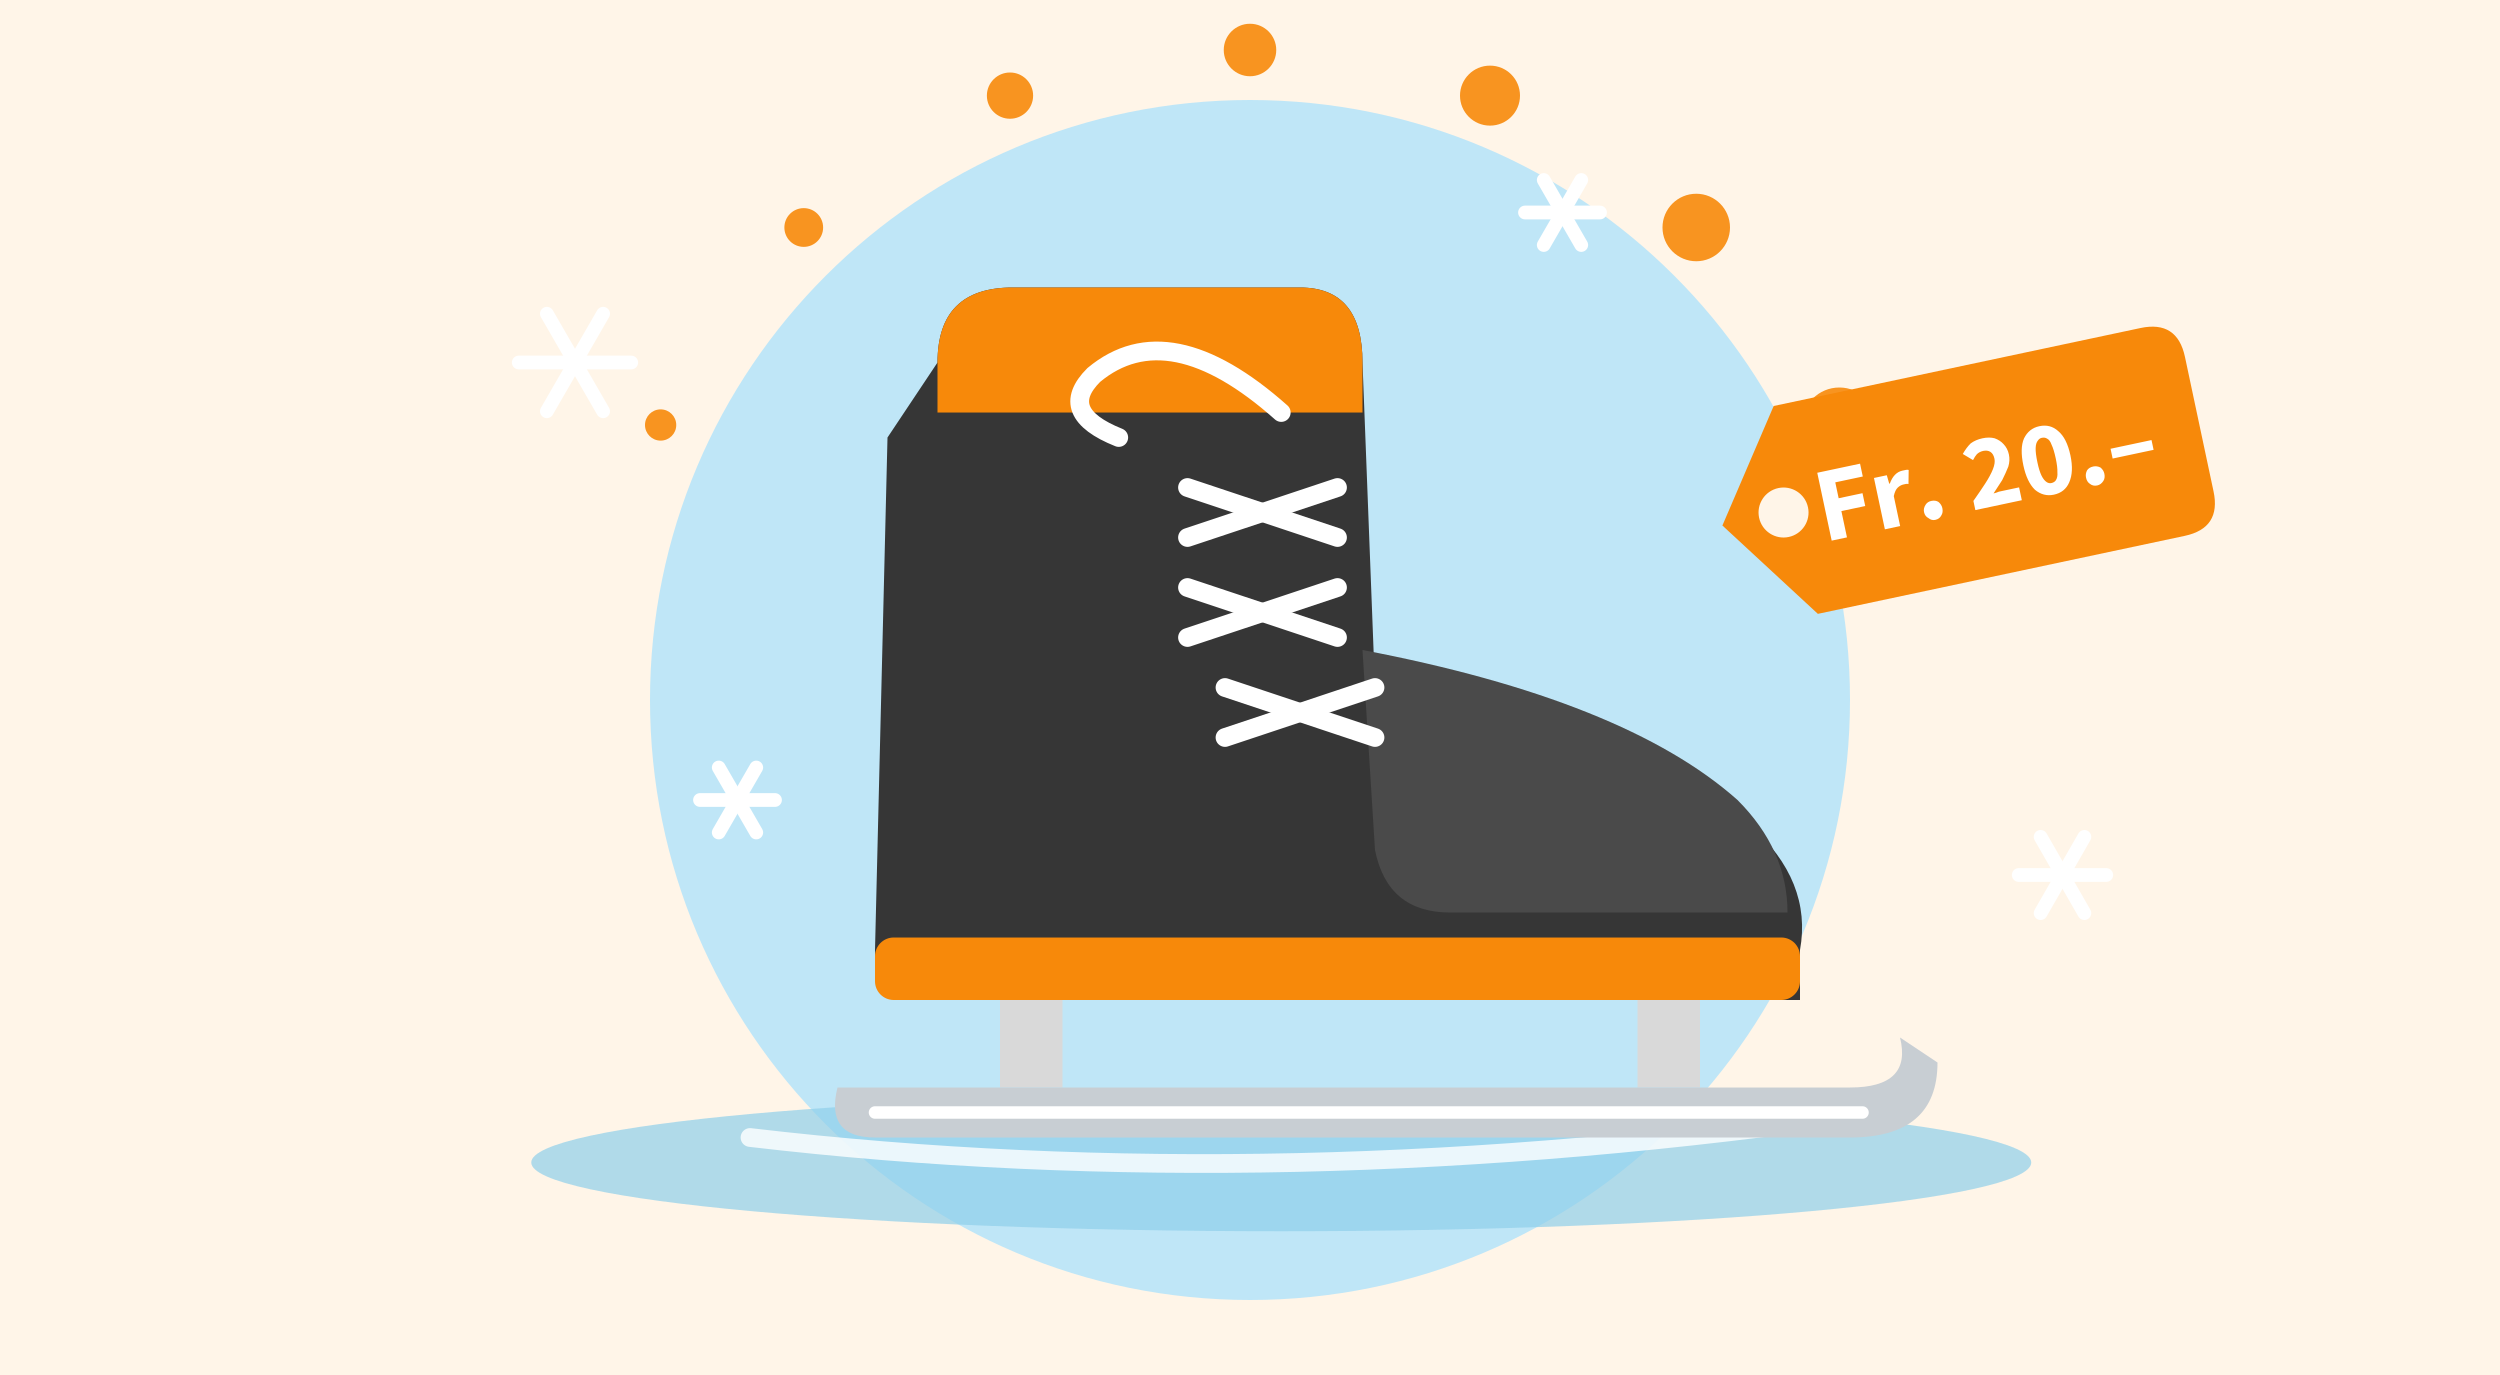
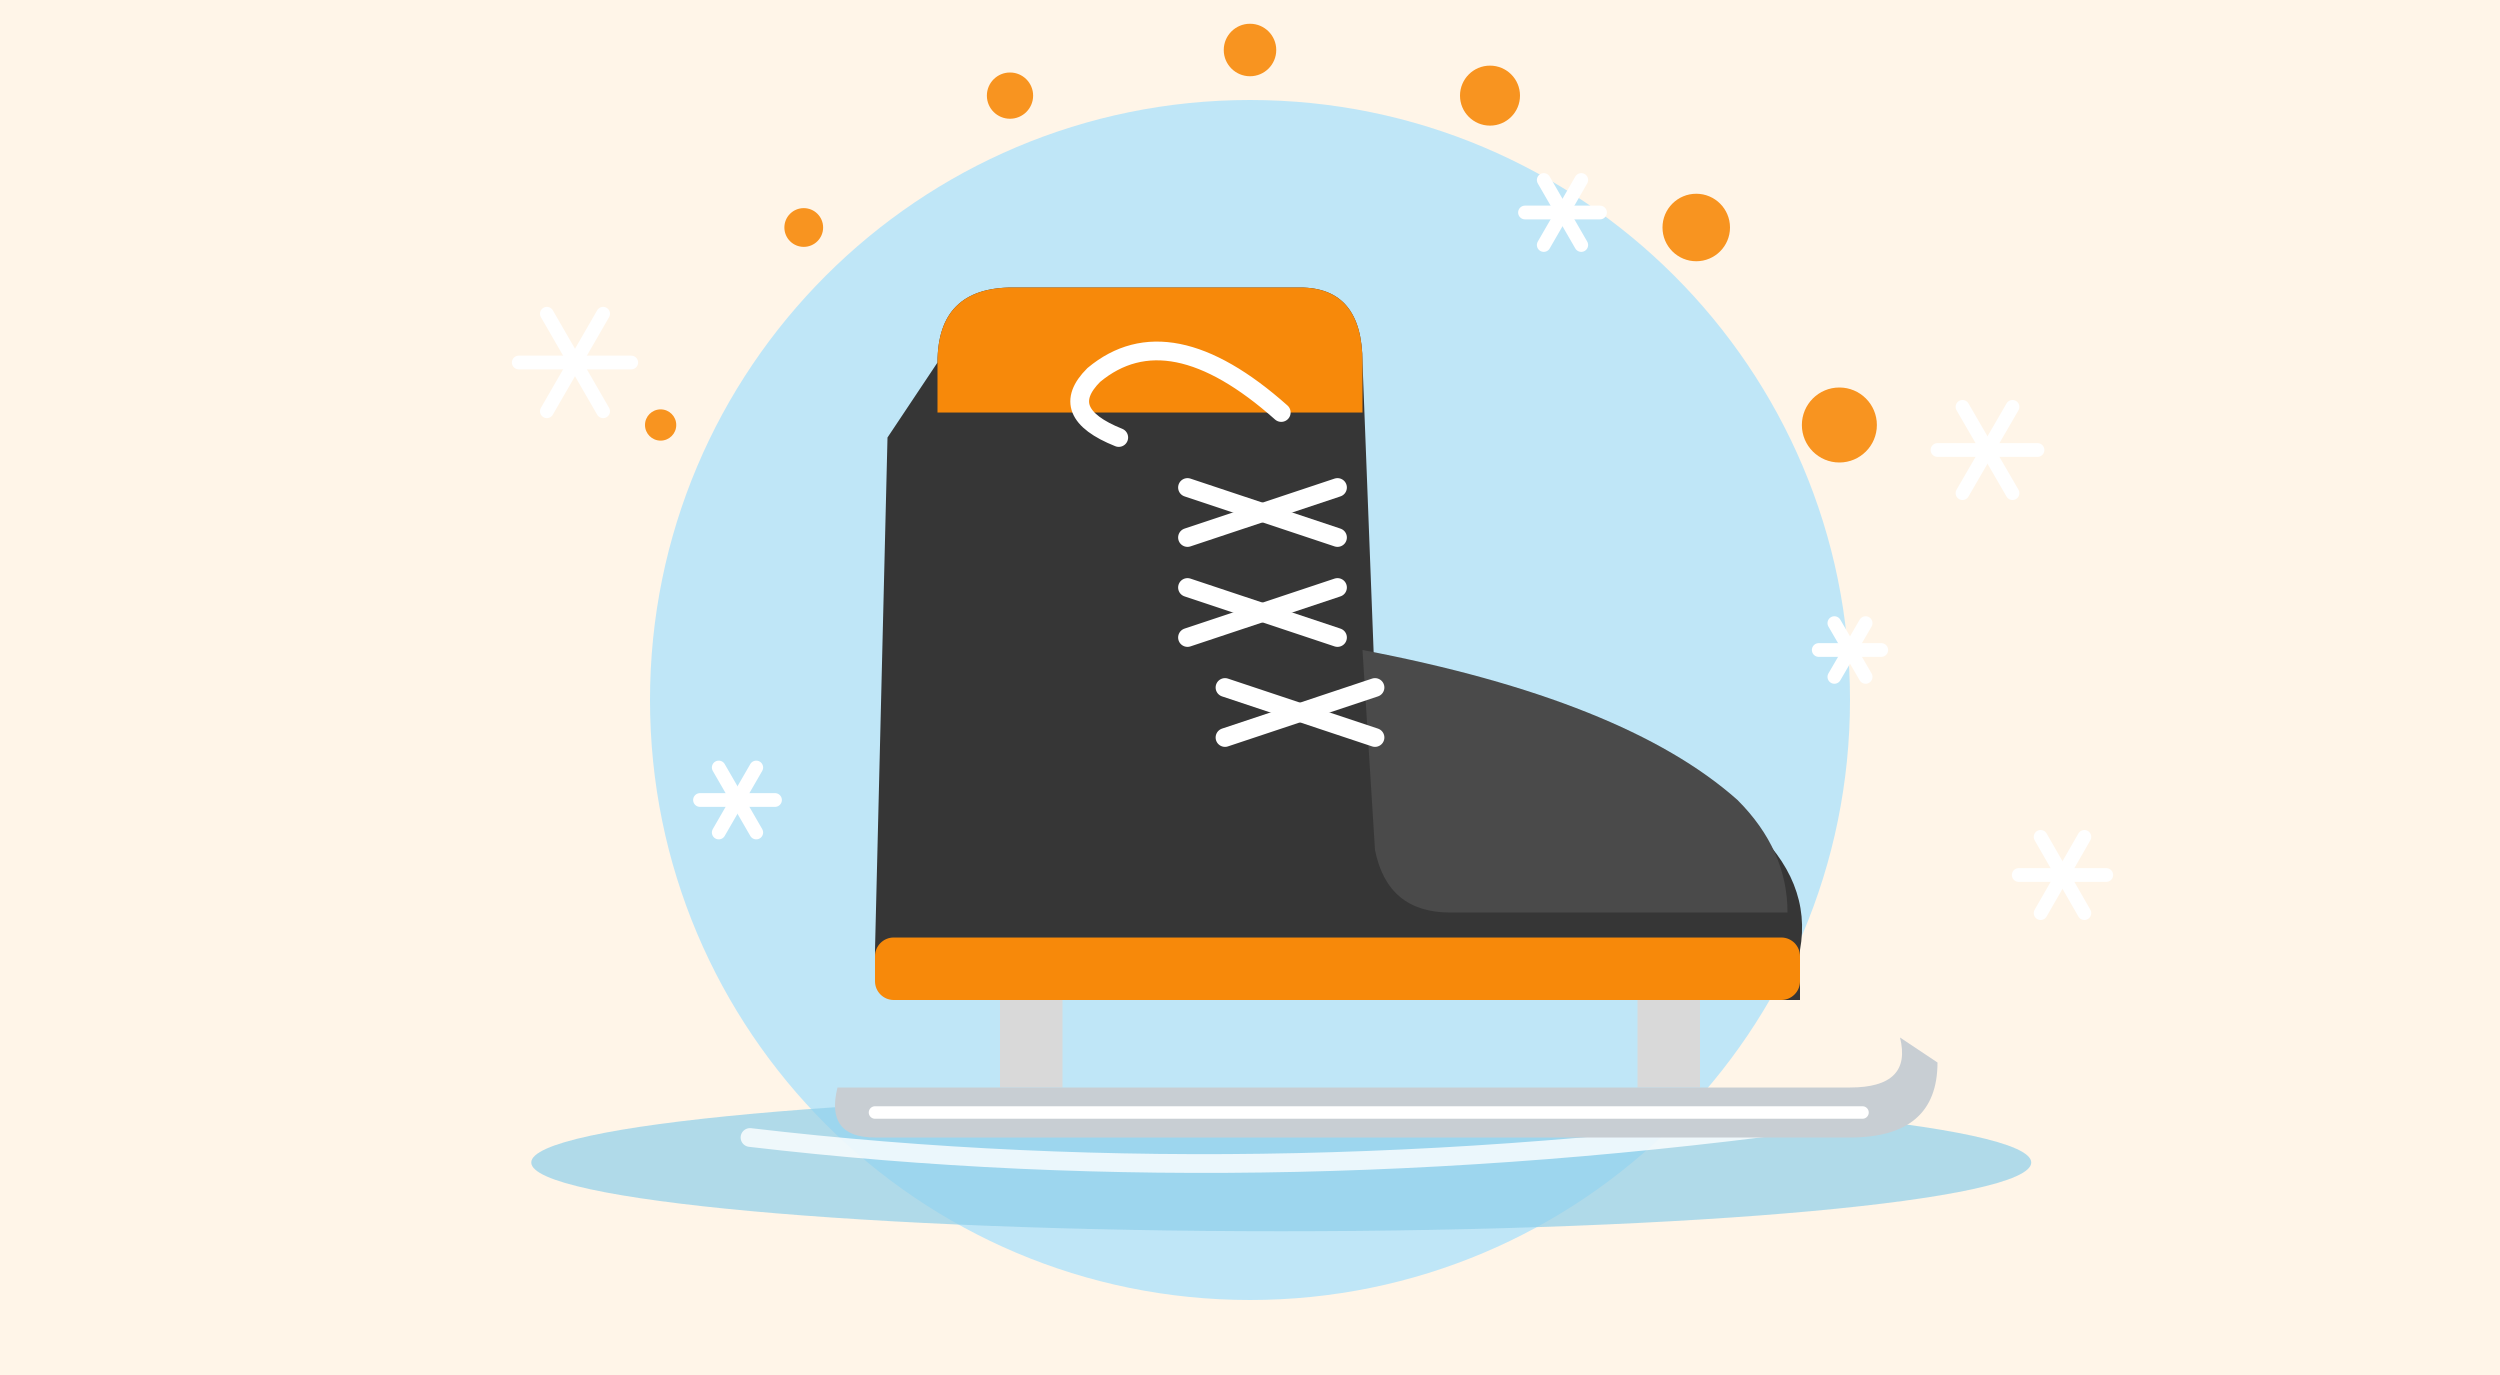
- <svg xmlns="http://www.w3.org/2000/svg" viewBox="0 0 400 220" role="img" aria-label="Schlittschuh mit Preisschild">
+ <svg xmlns="http://www.w3.org/2000/svg" viewBox="0 0 400 220" role="img" aria-label="Schlittschuh auf dem Eis">
  <rect width="400" height="220" fill="#FFF5E8" />
  <circle cx="200" cy="112" r="96" fill="#BFE6F7" />
  <circle cx="105.7" cy="68.0" r="2.5" fill="#F7890A" opacity="0.9" />
  <circle cx="128.6" cy="36.4" r="3.1" fill="#F7890A" opacity="0.9" />
  <circle cx="161.6" cy="15.3" r="3.7" fill="#F7890A" opacity="0.9" />
  <circle cx="200.0" cy="8.0" r="4.2" fill="#F7890A" opacity="0.9" />
  <circle cx="238.4" cy="15.3" r="4.8" fill="#F7890A" opacity="0.9" />
  <circle cx="271.4" cy="36.4" r="5.4" fill="#F7890A" opacity="0.9" />
  <circle cx="294.3" cy="68.0" r="6.0" fill="#F7890A" opacity="0.9" />
  <ellipse cx="205" cy="186" rx="120" ry="11" fill="#8FCFEA" opacity="0.7" />
  <path d="M120 182 Q205 192 300 178" stroke="#FFFFFF" stroke-width="3" fill="none" stroke-linecap="round" opacity="0.8" />
  <path d="M150 58 Q150 46 162 46 L208 46 Q218 46 218 58 L220 110 Q262 116 280 132 Q290 141 288 152 L288 160 L146 160 Q140 160 140 152 L142 70 Z" fill="#363636" />
  <path d="M218 104 Q260 112 278 128 Q286 136 286 146 L232 146 Q222 146 220 136 Z" fill="#4A4A4A" />
  <path d="M150 58 Q150 46 162 46 L208 46 Q218 46 218 58 L218 66 L150 66 Z" fill="#F7890A" />
  <rect x="140" y="150" width="148" height="10" rx="3" fill="#F7890A" />
  <g stroke="#FFFFFF" stroke-width="3" stroke-linecap="round">
    <line x1="190" y1="78" x2="214" y2="86" />
    <line x1="190" y1="86" x2="214" y2="78" />
    <line x1="190" y1="94" x2="214" y2="102" />
    <line x1="190" y1="102" x2="214" y2="94" />
    <line x1="196" y1="110" x2="220" y2="118" />
    <line x1="196" y1="118" x2="220" y2="110" />
  </g>
  <path d="M205 66 q-18 -16 -30 -6 q-6 6 4 10" stroke="#FFFFFF" stroke-width="3" fill="none" stroke-linecap="round" />
  <rect x="160" y="160" width="10" height="14" fill="#D9D9D9" />
  <rect x="262" y="160" width="10" height="14" fill="#D9D9D9" />
  <path d="M134 174 L296 174 Q306 174 304 166 L310 170 Q310 182 296 182 L140 182 Q132 182 134 174 Z" fill="#C8CED3" />
  <path d="M140 178 L298 178" stroke="#FFFFFF" stroke-width="2" stroke-linecap="round" />
-   <g transform="rotate(-12 318 72)">
-     <path d="M286 58 L346 58 Q352 58 352 64 L352 86 Q352 92 346 92 L286 92 L274 75 Z" fill="#F7890A" />
-     <circle cx="284" cy="75" r="4" fill="#FFF5E8" />
-     <path fill="#FFFFFF" d="M290.6 81.0V69.9H297.6V72.0H293.1V74.6H297.0V76.7H293.1V81.0ZM299.3 81.0V72.6H301.4L301.5 74.0H301.6Q302.1 73.2 302.7 72.8Q303.3 72.4 304.0 72.4Q304.4 72.4 304.6 72.4Q304.8 72.4 305.0 72.5L304.5 74.7Q304.3 74.6 304.1 74.6Q303.9 74.6 303.7 74.6Q303.2 74.6 302.7 74.9Q302.2 75.2 301.8 76.1V81.0ZM307.5 81.2Q306.9 81.2 306.5 80.7Q306.0 80.3 306.0 79.6Q306.0 79.0 306.5 78.5Q306.9 78.1 307.5 78.1Q308.2 78.1 308.6 78.5Q309.0 79.0 309.0 79.6Q309.0 80.3 308.6 80.7Q308.2 81.2 307.5 81.2ZM314.1 81.0V79.5Q315.5 78.2 316.5 77.2Q317.6 76.1 318.2 75.2Q318.8 74.3 318.8 73.6Q318.8 72.8 318.4 72.4Q318.0 72.0 317.3 72.0Q316.7 72.0 316.2 72.3Q315.8 72.6 315.4 73.1L314.0 71.8Q314.8 70.9 315.6 70.4Q316.5 70.0 317.6 70.0Q318.7 70.0 319.5 70.4Q320.3 70.9 320.7 71.6Q321.2 72.4 321.2 73.4Q321.2 74.4 320.7 75.3Q320.1 76.2 319.3 77.2Q318.4 78.1 317.5 79.0Q317.9 79.0 318.4 78.9Q318.9 78.9 319.3 78.9H321.7V81.0ZM326.9 81.2Q325.2 81.2 324.1 79.8Q323.1 78.3 323.1 75.6Q323.1 72.8 324.1 71.4Q325.2 70.0 326.9 70.0Q328.7 70.0 329.7 71.4Q330.8 72.8 330.8 75.6Q330.8 78.3 329.7 79.8Q328.7 81.2 326.9 81.2ZM326.9 79.3Q327.4 79.3 327.7 79.0Q328.1 78.6 328.2 77.8Q328.4 77.0 328.4 75.6Q328.4 74.1 328.2 73.3Q328.1 72.5 327.7 72.2Q327.4 71.9 326.9 71.9Q326.5 71.9 326.2 72.2Q325.8 72.5 325.6 73.3Q325.4 74.1 325.4 75.6Q325.4 77.0 325.6 77.8Q325.8 78.6 326.2 79.0Q326.5 79.3 326.9 79.3ZM334.0 81.2Q333.3 81.2 332.9 80.7Q332.5 80.3 332.5 79.6Q332.5 79.0 332.9 78.5Q333.3 78.1 334.0 78.1Q334.6 78.1 335.1 78.5Q335.5 79.0 335.5 79.6Q335.5 80.3 335.1 80.7Q334.6 81.2 334.0 81.2ZM337.3 77.5V75.9H344.0V77.5Z" />
-   </g>
  <g stroke="#FFFFFF" stroke-width="2.2" stroke-linecap="round">
    <line x1="83.0" y1="58.0" x2="101.0" y2="58.0" />
    <line x1="87.5" y1="50.2" x2="96.5" y2="65.8" />
    <line x1="96.5" y1="50.2" x2="87.5" y2="65.8" />
  </g>
  <g stroke="#FFFFFF" stroke-width="2.2" stroke-linecap="round">
    <line x1="323.0" y1="140.0" x2="337.0" y2="140.0" />
    <line x1="326.5" y1="133.9" x2="333.5" y2="146.1" />
    <line x1="333.5" y1="133.9" x2="326.5" y2="146.1" />
  </g>
  <g stroke="#FFFFFF" stroke-width="2.2" stroke-linecap="round">
    <line x1="112.0" y1="128.0" x2="124.0" y2="128.0" />
    <line x1="115.0" y1="122.8" x2="121.0" y2="133.2" />
    <line x1="121.0" y1="122.8" x2="115.0" y2="133.2" />
  </g>
  <g stroke="#FFFFFF" stroke-width="2.2" stroke-linecap="round">
    <line x1="244.0" y1="34.0" x2="256.0" y2="34.0" />
    <line x1="247.0" y1="28.8" x2="253.0" y2="39.2" />
    <line x1="253.0" y1="28.8" x2="247.0" y2="39.2" />
  </g>
+   <g stroke="#FFFFFF" stroke-width="2.2" stroke-linecap="round">
+     <line x1="310.0" y1="72.0" x2="326.0" y2="72.0" />
+     <line x1="314.0" y1="65.1" x2="322.0" y2="78.9" />
+     <line x1="322.0" y1="65.1" x2="314.0" y2="78.9" />
+   </g>
+   <g stroke="#FFFFFF" stroke-width="2.2" stroke-linecap="round">
+     <line x1="291.0" y1="104.0" x2="301.0" y2="104.0" />
+     <line x1="293.5" y1="99.7" x2="298.5" y2="108.3" />
+     <line x1="298.5" y1="99.7" x2="293.5" y2="108.3" />
+   </g>
</svg>
